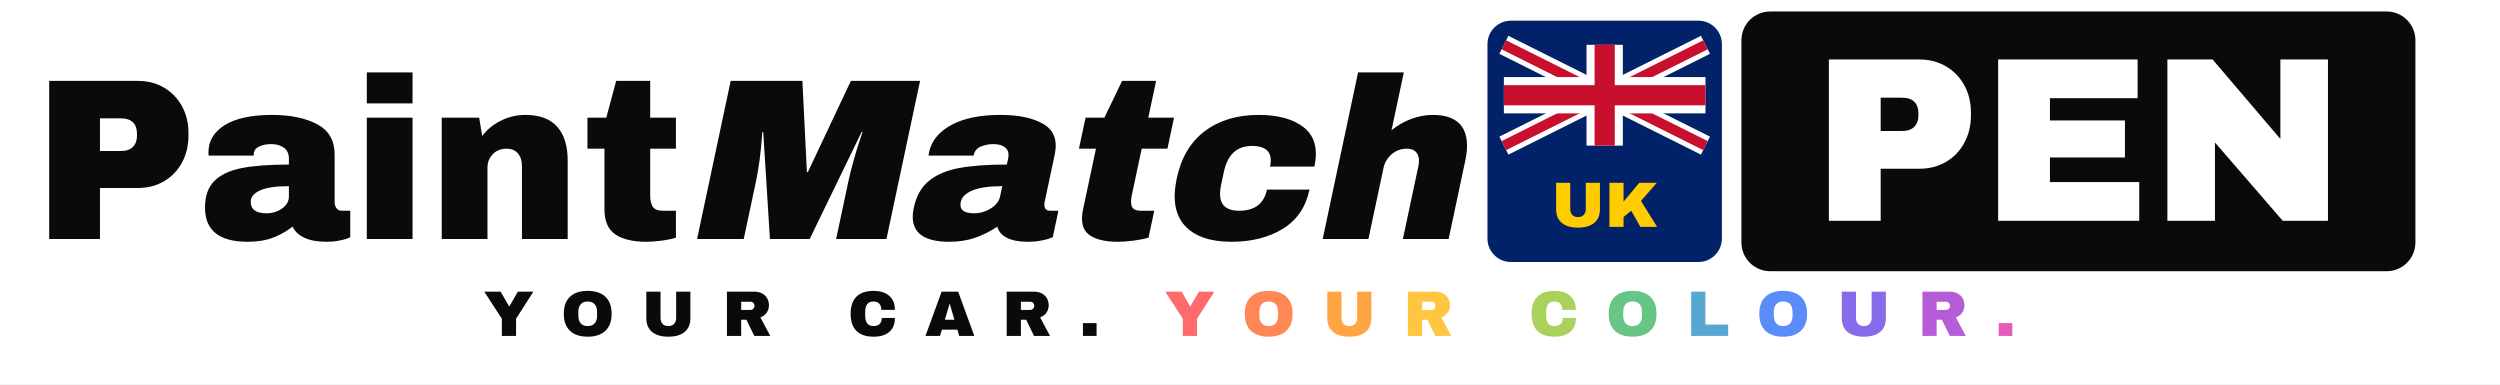
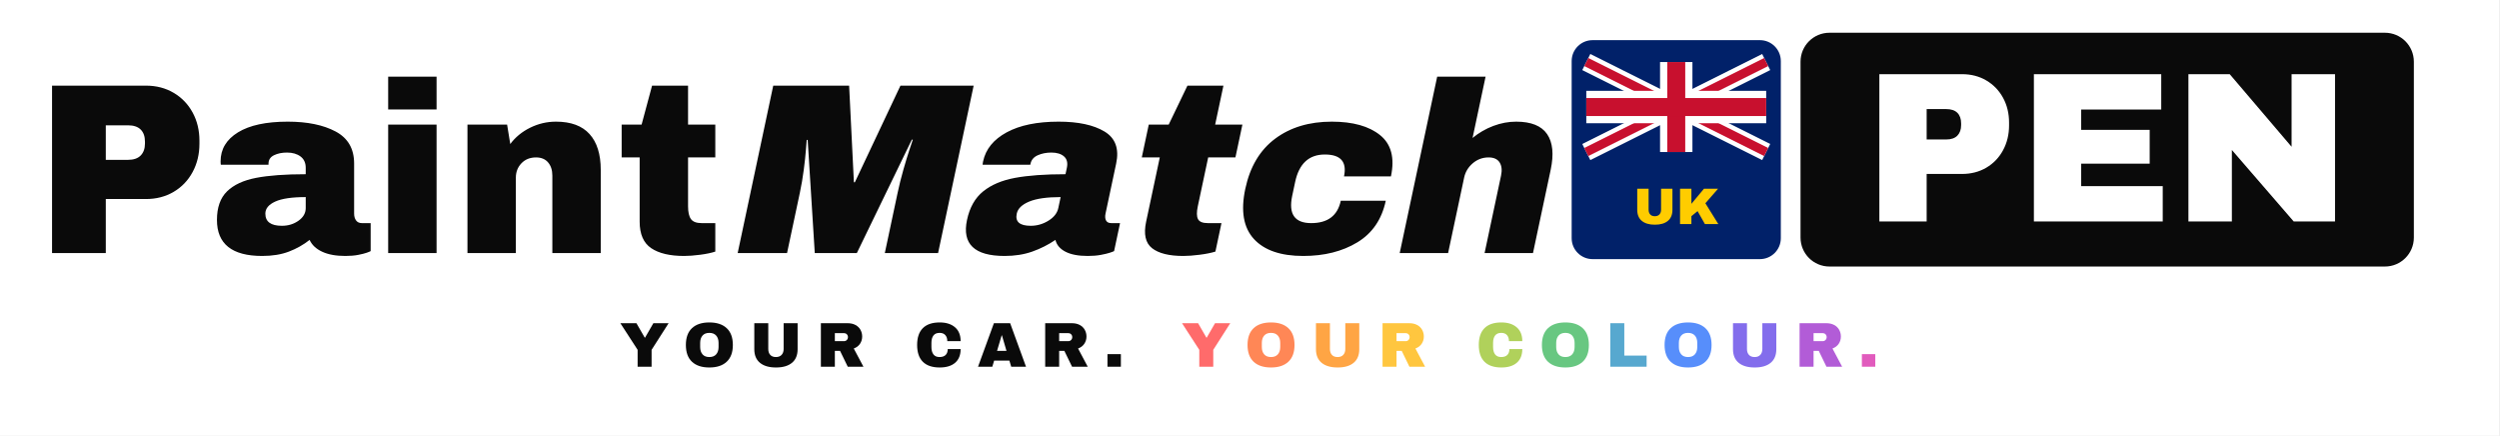
- <svg xmlns="http://www.w3.org/2000/svg" viewBox="0 0 2393.07 367.84" role="img" aria-label="PaintMatchPen">
+ <svg xmlns="http://www.w3.org/2000/svg" viewBox="0 0 2260.46 393.80" role="img" aria-label="PaintMatchPen">
  <rect width="100%" height="100%" fill="#FFFFFF" />
  <path d="M180.4 127.16V130.02Q180.4 144.1 174.24 155.54Q168.08 166.98 157.08 173.47Q146.08 179.96 132.0 179.96H95.7V228.8H47.08V77.44H132.0Q146.08 77.44 157.08 83.93Q168.08 90.42 174.24 101.75Q180.4 113.08 180.4 127.16ZM95.7 144.54H115.72Q123.42 144.54 127.27 140.58Q131.12 136.62 131.12 129.8V128.04Q131.12 121 127.27 117.15Q123.42 113.3 115.72 113.3H95.7Z M320.32 147.84V193.16Q320.32 196.9 322.08 199.32Q323.84 201.74 327.36 201.74H335.28V227.04Q334.62 227.48 331.87 228.47Q329.12 229.46 324.06 230.45Q319.0 231.44 312.4 231.44Q299.64 231.44 291.39 227.59Q283.14 223.74 280.06 216.92Q271.7 223.52 261.36 227.48Q251.02 231.44 237.16 231.44Q196.24 231.44 196.24 198.88Q196.24 181.94 205.37 173.03Q214.5 164.12 231.66 160.82Q248.82 157.52 276.54 157.52V151.8Q276.54 144.98 271.81 141.46Q267.08 137.94 259.6 137.94Q252.78 137.94 247.83 140.36Q242.88 142.78 242.88 148.06V148.94H199.76Q199.54 147.84 199.54 145.86Q199.54 129.36 215.27 119.68Q231.0 110 260.26 110Q286.88 110 303.6 118.91Q320.32 127.82 320.32 147.84ZM240.02 193.16Q240.02 204.16 254.98 204.16Q263.56 204.16 270.05 199.54Q276.54 194.92 276.54 188.1V178.2Q257.84 178.2 248.93 182.27Q240.02 186.34 240.02 193.16Z M351.12 99.0V69.3H394.9V99.0ZM351.12 228.8V112.64H394.9V228.8Z M543.4 153.56V228.8H499.62V158.84Q499.62 151.36 495.77 146.85Q491.92 142.34 484.88 142.34Q476.74 142.34 471.68 147.62Q466.62 152.9 466.62 160.6V228.8H422.84V112.64H458.7L461.56 130.24Q468.38 121 479.49 115.5Q490.6 110 502.92 110Q523.16 110 533.28 121.22Q543.4 132.44 543.4 153.56Z M647.02 112.64V142.34H622.38V186.56Q622.38 194.48 625.02 198.11Q627.66 201.74 634.7 201.74H647.02V227.48Q641.74 229.24 633.38 230.34Q625.02 231.44 618.86 231.44Q599.5 231.44 589.05 224.4Q578.6 217.36 578.6 200.42V142.34H562.32V112.64H580.36L589.82 77.44H622.38V112.64Z" fill="#0A0A0A" />
  <path d="M800.36 228.8 811.957 174.24Q814.108 164.12 817.146 153.45Q820.184 142.78 822.607 135.52Q825.03 128.26 825.671 126.28H824.791L775.06 228.8H737.0L730.585 126.5H729.705Q729.504 128.48 728.974 135.63Q728.444 142.78 727.056 153.45Q725.668 164.12 723.517 174.24L711.92 228.8H667.26L699.433 77.44H768.073L772.388 164.78H773.268L814.493 77.44H880.713L848.54 228.8Z M1009.629 147.84 999.996 193.16Q999.201 196.9 1000.446 199.32Q1001.692 201.74 1005.212 201.74H1013.132L1007.754 227.04Q1007.001 227.48 1004.04 228.47Q1001.08 229.46 995.809 230.45Q990.539 231.44 983.939 231.44Q971.179 231.44 963.747 227.59Q956.316 223.74 954.685 216.92Q944.922 223.52 933.741 227.48Q922.559 231.44 908.699 231.44Q867.779 231.44 874.7 198.88Q878.3 181.94 889.324 173.03Q900.348 164.12 918.21 160.82Q936.071 157.52 963.791 157.52L965.007 151.8Q966.456 144.98 962.475 141.46Q958.493 137.94 951.013 137.94Q944.193 137.94 938.729 140.36Q933.264 142.78 932.142 148.06L931.955 148.94H888.835Q888.849 147.84 889.269 145.86Q892.777 129.36 910.564 119.68Q928.352 110 957.612 110Q984.232 110 999.058 118.91Q1013.884 127.82 1009.629 147.84ZM919.696 193.16Q917.357 204.16 932.317 204.16Q940.897 204.16 948.369 199.54Q955.841 194.92 957.291 188.1L959.395 178.2Q940.695 178.2 930.92 182.27Q921.145 186.34 919.696 193.16Z M1123.811 112.64 1117.498 142.34H1092.858L1083.458 186.56Q1081.775 194.48 1083.643 198.11Q1085.512 201.74 1092.552 201.74H1104.872L1099.401 227.48Q1093.746 229.24 1085.153 230.34Q1076.559 231.44 1070.399 231.44Q1051.039 231.44 1042.085 224.4Q1033.132 217.36 1036.732 200.42L1049.078 142.34H1032.798L1039.111 112.64H1057.151L1074.093 77.44H1106.653L1099.171 112.64Z M1258.17 159.5H1215.71Q1219.919 139.7 1198.359 139.7Q1176.799 139.7 1171.515 164.56L1168.849 177.1Q1163.612 201.74 1186.052 201.74Q1208.492 201.74 1212.794 181.5H1253.494Q1248.116 206.8 1227.788 219.12Q1207.459 231.44 1178.859 231.44Q1148.279 231.44 1134.172 216.04Q1120.066 200.64 1126.425 170.72Q1132.785 140.8 1153.438 125.4Q1174.092 110 1204.672 110Q1233.272 110 1248.386 122.21Q1263.501 134.42 1258.17 159.5Z M1371.432 110Q1391.672 110 1399.407 121.22Q1407.142 132.44 1402.653 153.56L1386.66 228.8H1342.88L1357.75 158.84Q1359.34 151.36 1356.449 146.85Q1353.558 142.34 1346.518 142.34Q1338.378 142.34 1332.195 147.62Q1326.013 152.9 1324.376 160.6L1309.88 228.8H1266.1L1300.003 69.3H1343.783L1331.999 124.74Q1340.535 117.7 1350.813 113.85Q1361.092 110 1371.432 110Z" fill="#0A0A0A" />
-   <rect x="1423.84" y="19.80" width="224.40" height="231.00" rx="22.44" ry="22.44" fill="#012169" />
-   <line x1="1439.55" y1="42.90" x2="1632.53" y2="139.39" stroke="#FFF" stroke-width="19.30" />
-   <line x1="1632.53" y1="42.90" x2="1439.55" y2="139.39" stroke="#FFF" stroke-width="19.30" />
-   <line x1="1439.55" y1="42.90" x2="1632.53" y2="139.39" stroke="#C8102E" stroke-width="9.65" />
-   <line x1="1632.53" y1="42.90" x2="1439.55" y2="139.39" stroke="#C8102E" stroke-width="9.65" />
-   <line x1="1536.04" y1="42.90" x2="1536.04" y2="139.39" stroke="#FFF" stroke-width="34.74" />
-   <line x1="1439.55" y1="91.15" x2="1632.53" y2="91.15" stroke="#FFF" stroke-width="34.74" />
-   <line x1="1536.04" y1="42.90" x2="1536.04" y2="139.39" stroke="#C8102E" stroke-width="19.30" />
-   <line x1="1439.55" y1="91.15" x2="1632.53" y2="91.15" stroke="#C8102E" stroke-width="19.30" />
-   <path d="M1510.55 217.89Q1500.501 217.89 1495.017 213.356Q1489.533 208.821 1489.533 200.182V174.998H1503.074V199.998Q1503.074 203.552 1504.974 205.666Q1506.873 207.78 1510.489 207.78Q1514.104 207.78 1516.034 205.635Q1517.964 203.491 1517.964 199.998V174.998H1531.506V200.182Q1531.506 208.821 1526.052 213.356Q1520.599 217.89 1510.55 217.89Z M1569.128 174.998H1585.917L1570.783 192.339L1586.224 217.155H1570.231L1561.469 201.714L1554.116 207.719V217.155H1540.574V174.998H1554.116V193.013Z" fill="#FFCC00" />
-   <rect x="1672.44" y="16.50" width="634.16" height="237.60" rx="22.0" ry="22.0" fill="#0A0A0A" stroke="#0A0A0A" stroke-width="11.0" />
-   <path d="M1886.632 107.659V110.576Q1886.632 124.938 1880.349 136.607Q1874.066 148.276 1862.846 154.895Q1851.626 161.515 1837.264 161.515H1800.238V211.332H1750.646V56.945H1837.264Q1851.626 56.945 1862.846 63.565Q1874.066 70.184 1880.349 81.741Q1886.632 93.298 1886.632 107.659ZM1800.238 125.387H1820.658Q1828.512 125.387 1832.439 121.348Q1836.366 117.308 1836.366 110.352V108.557Q1836.366 101.376 1832.439 97.449Q1828.512 93.522 1820.658 93.522H1800.238Z M1912.662 56.945H2046.18V93.971H1962.255V115.289H2034.063V150.744H1962.255V174.306H2047.751V211.332H1912.662Z M2185.084 211.332 2120.232 136.382V211.332H2074.679V56.945H2117.988L2182.84 133.016V56.945H2228.393V211.332Z" fill="#FFF" />
-   <path d="M493.986 321.552H480.372V305.105L463.555 279.171H479.202L487.333 293.278H487.579L495.711 279.171H510.556L493.986 305.105Z" fill="#0A0A0A" />
-   <path d="M585.462 300.362Q585.462 311.08 579.487 316.686Q573.511 322.291 562.547 322.291Q551.582 322.291 545.637 316.716Q539.693 311.142 539.693 300.362Q539.693 289.582 545.637 284.007Q551.582 278.432 562.547 278.432Q573.511 278.432 579.487 284.038Q585.462 289.643 585.462 300.362ZM553.615 298.39V302.333Q553.615 306.83 555.894 309.478Q558.173 312.127 562.547 312.127Q566.92 312.127 569.23 309.478Q571.54 306.83 571.54 302.333V298.39Q571.54 293.894 569.23 291.245Q566.92 288.596 562.547 288.596Q558.173 288.596 555.894 291.245Q553.615 293.894 553.615 298.39Z" fill="#0A0A0A" />
-   <path d="M639.793 322.291Q629.691 322.291 624.177 317.733Q618.664 313.174 618.664 304.489V279.171H632.278V304.304Q632.278 307.877 634.187 310.002Q636.097 312.127 639.731 312.127Q643.366 312.127 645.306 309.971Q647.247 307.815 647.247 304.304V279.171H660.86V304.489Q660.86 313.174 655.378 317.733Q649.895 322.291 639.793 322.291Z" fill="#0A0A0A" />
-   <path d="M727.881 303.811 737.306 321.552H722.029L714.514 306.09H709.463V321.552H695.849V279.171H721.783Q726.341 279.171 729.575 280.927Q732.809 282.682 734.441 285.67Q736.074 288.658 736.074 292.169Q736.074 296.05 733.979 299.191Q731.885 302.333 727.881 303.811ZM718.395 288.842H709.463V296.666H718.395Q719.996 296.666 721.105 295.526Q722.214 294.386 722.214 292.723Q722.214 291.06 721.105 289.951Q719.996 288.842 718.395 288.842Z" fill="#0A0A0A" />
+   <rect x="1421.64" y="36.30" width="189.20" height="198.00" rx="18.92" ry="18.92" fill="#012169" />
+   <line x1="1434.88" y1="56.10" x2="1597.60" y2="137.46" stroke="#FFF" stroke-width="16.27" />
+   <line x1="1597.60" y1="56.10" x2="1434.88" y2="137.46" stroke="#FFF" stroke-width="16.27" />
+   <line x1="1434.88" y1="56.10" x2="1597.60" y2="137.46" stroke="#C8102E" stroke-width="8.14" />
+   <line x1="1597.60" y1="56.10" x2="1434.88" y2="137.46" stroke="#C8102E" stroke-width="8.14" />
+   <line x1="1516.24" y1="56.10" x2="1516.24" y2="137.46" stroke="#FFF" stroke-width="29.29" />
+   <line x1="1434.88" y1="96.78" x2="1597.60" y2="96.78" stroke="#FFF" stroke-width="29.29" />
+   <line x1="1516.24" y1="56.10" x2="1516.24" y2="137.46" stroke="#C8102E" stroke-width="16.27" />
+   <line x1="1434.88" y1="96.78" x2="1597.60" y2="96.78" stroke="#C8102E" stroke-width="16.27" />
+   <path d="M1496.902 203.17Q1489.279 203.17 1485.118 199.731Q1480.958 196.291 1480.958 189.736V170.631H1491.231V189.597Q1491.231 192.293 1492.672 193.897Q1494.113 195.5 1496.856 195.5Q1499.598 195.5 1501.063 193.873Q1502.527 192.246 1502.527 189.597V170.631H1512.8V189.736Q1512.8 196.291 1508.663 199.731Q1504.526 203.17 1496.902 203.17Z M1541.342 170.631H1554.079L1542.597 183.786L1554.311 202.613H1542.179L1535.531 190.898L1529.953 195.454V202.613H1519.68V170.631H1529.953V184.298Z" fill="#FFCC00" />
+   <rect x="1632.84" y="33.79" width="546.43" height="203.02" rx="22.0" ry="22.0" fill="#0A0A0A" stroke="#0A0A0A" stroke-width="8.36" />
+   <path d="M1817.288 110.822V113.339Q1817.288 125.729 1811.867 135.796Q1806.446 145.864 1796.766 151.575Q1787.086 157.286 1774.696 157.286H1742.752V200.265H1699.966V67.068H1774.696Q1787.086 67.068 1796.766 72.78Q1806.446 78.491 1811.867 88.461Q1817.288 98.432 1817.288 110.822ZM1742.752 126.116H1760.37Q1767.146 126.116 1770.534 122.632Q1773.922 119.147 1773.922 113.145V111.596Q1773.922 105.401 1770.534 102.013Q1767.146 98.625 1760.37 98.625H1742.752Z M1839.746 67.068H1954.938V99.012H1882.531V117.404H1944.483V147.993H1882.531V168.321H1956.293V200.265H1839.746Z M2074.776 200.265 2018.826 135.603V200.265H1979.525V67.068H2016.89L2072.84 132.699V67.068H2112.141V200.265Z" fill="#FFF" />
+   <path d="M589.402 331.584H576.761V316.312L561.145 292.23H575.674L583.224 305.329H583.453L591.004 292.23H604.789L589.402 316.312Z" fill="#0A0A0A" />
+   <path d="M662.904 311.907Q662.904 321.86 657.356 327.065Q651.807 332.27 641.626 332.27Q631.444 332.27 625.924 327.094Q620.404 321.917 620.404 311.907Q620.404 301.897 625.924 296.721Q631.444 291.544 641.626 291.544Q651.807 291.544 657.356 296.749Q662.904 301.954 662.904 311.907ZM633.332 310.077V313.738Q633.332 317.913 635.448 320.373Q637.564 322.832 641.626 322.832Q645.687 322.832 647.832 320.373Q649.977 317.913 649.977 313.738V310.077Q649.977 305.901 647.832 303.442Q645.687 300.982 641.626 300.982Q637.564 300.982 635.448 303.442Q633.332 305.901 633.332 310.077Z" fill="#0A0A0A" />
+   <path d="M701.914 332.27Q692.534 332.27 687.414 328.038Q682.295 323.805 682.295 315.74V292.23H694.936V315.568Q694.936 318.886 696.709 320.859Q698.482 322.832 701.857 322.832Q705.232 322.832 707.034 320.83Q708.836 318.828 708.836 315.568V292.23H721.477V315.74Q721.477 323.805 716.386 328.038Q711.295 332.27 701.914 332.27Z" fill="#0A0A0A" />
+   <path d="M772.27 315.11 781.022 331.584H766.836L759.858 317.227H755.168V331.584H742.526V292.23H766.608Q770.84 292.23 773.843 293.861Q776.846 295.491 778.362 298.265Q779.878 301.039 779.878 304.3Q779.878 307.903 777.933 310.82Q775.988 313.738 772.27 315.11ZM763.462 301.211H755.168V308.475H763.462Q764.949 308.475 765.978 307.417Q767.008 306.359 767.008 304.814Q767.008 303.27 765.978 302.24Q764.949 301.211 763.462 301.211Z" fill="#0A0A0A" />
  <path d="" fill="#0A0A0A" />
-   <path d="M856.625 296.604H843.627Q843.627 292.908 841.687 290.752Q839.747 288.596 836.174 288.596Q832.047 288.596 830.106 291.183Q828.166 293.77 828.166 298.39V302.333Q828.166 306.891 830.106 309.509Q832.047 312.127 836.051 312.127Q839.993 312.127 842.026 310.094Q844.059 308.062 844.059 304.366H856.625Q856.625 313.051 851.297 317.671Q845.968 322.291 836.235 322.291Q825.394 322.291 819.819 316.747Q814.244 311.203 814.244 300.362Q814.244 289.52 819.819 283.976Q825.394 278.432 836.235 278.432Q845.66 278.432 851.143 283.144Q856.625 287.857 856.625 296.604Z" fill="#0A0A0A" />
-   <path d="M918.225 321.552 916.439 315.577H901.593L899.807 321.552H885.885L901.347 279.171H917.178L932.639 321.552ZM904.427 306.09H913.605L909.17 290.998H908.923Z" fill="#0A0A0A" />
-   <path d="M995.656 303.811 1005.081 321.552H989.804L982.289 306.09H977.238V321.552H963.624V279.171H989.558Q994.116 279.171 997.35 280.927Q1000.584 282.682 1002.217 285.67Q1003.849 288.658 1003.849 292.169Q1003.849 296.05 1001.755 299.191Q999.66 302.333 995.656 303.811ZM986.17 288.842H977.238V296.666H986.17Q987.771 296.666 988.88 295.526Q989.989 294.386 989.989 292.723Q989.989 291.06 988.88 289.951Q987.771 288.842 986.17 288.842Z" fill="#0A0A0A" />
-   <path d="M1036.62 321.552V309.294H1049.679V321.552Z" fill="#0A0A0A" />
-   <path d="M1145.837 321.552H1132.223V305.105L1115.407 279.171H1131.053L1139.184 293.278H1139.431L1147.562 279.171H1162.407L1145.837 305.105Z" fill="rgb(255,107,107)" />
-   <path d="M1237.313 300.362Q1237.313 311.08 1231.338 316.686Q1225.363 322.291 1214.398 322.291Q1203.433 322.291 1197.489 316.716Q1191.544 311.142 1191.544 300.362Q1191.544 289.582 1197.489 284.007Q1203.433 278.432 1214.398 278.432Q1225.363 278.432 1231.338 284.038Q1237.313 289.643 1237.313 300.362ZM1205.466 298.39V302.333Q1205.466 306.83 1207.745 309.478Q1210.024 312.127 1214.398 312.127Q1218.771 312.127 1221.081 309.478Q1223.391 306.83 1223.391 302.333V298.39Q1223.391 293.894 1221.081 291.245Q1218.771 288.596 1214.398 288.596Q1210.024 288.596 1207.745 291.245Q1205.466 293.894 1205.466 298.39Z" fill="rgb(255,135,86)" />
-   <path d="M1291.644 322.291Q1281.542 322.291 1276.029 317.733Q1270.515 313.174 1270.515 304.489V279.171H1284.129V304.304Q1284.129 307.877 1286.039 310.002Q1287.948 312.127 1291.583 312.127Q1295.217 312.127 1297.157 309.971Q1299.098 307.815 1299.098 304.304V279.171H1312.711V304.489Q1312.711 313.174 1307.229 317.733Q1301.747 322.291 1291.644 322.291Z" fill="rgb(255,165,68)" />
-   <path d="M1379.732 303.811 1389.157 321.552H1373.88L1366.365 306.09H1361.314V321.552H1347.7V279.171H1373.634Q1378.192 279.171 1381.426 280.927Q1384.66 282.682 1386.293 285.67Q1387.925 288.658 1387.925 292.169Q1387.925 296.05 1385.831 299.191Q1383.736 302.333 1379.732 303.811ZM1370.246 288.842H1361.314V296.666H1370.246Q1371.847 296.666 1372.956 295.526Q1374.065 294.386 1374.065 292.723Q1374.065 291.06 1372.956 289.951Q1371.847 288.842 1370.246 288.842Z" fill="rgb(255,198,63)" />
-   <path d="" fill="rgb(221,213,73)" />
-   <path d="M1508.476 296.604H1495.479Q1495.479 292.908 1493.538 290.752Q1491.598 288.596 1488.025 288.596Q1483.898 288.596 1481.957 291.183Q1480.017 293.77 1480.017 298.39V302.333Q1480.017 306.891 1481.957 309.509Q1483.898 312.127 1487.902 312.127Q1491.844 312.127 1493.877 310.094Q1495.91 308.062 1495.91 304.366H1508.476Q1508.476 313.051 1503.148 317.671Q1497.819 322.291 1488.087 322.291Q1477.245 322.291 1471.67 316.747Q1466.095 311.203 1466.095 300.362Q1466.095 289.52 1471.67 283.976Q1477.245 278.432 1488.087 278.432Q1497.511 278.432 1502.994 283.144Q1508.476 287.857 1508.476 296.604Z" fill="rgb(171,209,93)" />
-   <path d="M1585.661 300.362Q1585.661 311.08 1579.686 316.686Q1573.711 322.291 1562.746 322.291Q1551.781 322.291 1545.837 316.716Q1539.892 311.142 1539.892 300.362Q1539.892 289.582 1545.837 284.007Q1551.781 278.432 1562.746 278.432Q1573.711 278.432 1579.686 284.038Q1585.661 289.643 1585.661 300.362ZM1553.814 298.39V302.333Q1553.814 306.83 1556.093 309.478Q1558.372 312.127 1562.746 312.127Q1567.119 312.127 1569.429 309.478Q1571.739 306.83 1571.739 302.333V298.39Q1571.739 293.894 1569.429 291.245Q1567.119 288.596 1562.746 288.596Q1558.372 288.596 1556.093 291.245Q1553.814 293.894 1553.814 298.39Z" fill="rgb(103,197,133)" />
-   <path d="M1618.863 279.171H1632.477V310.71H1654.222V321.552H1618.863Z" fill="rgb(86,167,210)" />
-   <path d="M1729.805 300.362Q1729.805 311.08 1723.83 316.686Q1717.855 322.291 1706.89 322.291Q1695.925 322.291 1689.981 316.716Q1684.036 311.142 1684.036 300.362Q1684.036 289.582 1689.981 284.007Q1695.925 278.432 1706.89 278.432Q1717.855 278.432 1723.83 284.038Q1729.805 289.643 1729.805 300.362ZM1697.958 298.39V302.333Q1697.958 306.83 1700.237 309.478Q1702.516 312.127 1706.89 312.127Q1711.263 312.127 1713.573 309.478Q1715.883 306.83 1715.883 302.333V298.39Q1715.883 293.894 1713.573 291.245Q1711.263 288.596 1706.89 288.596Q1702.516 288.596 1700.237 291.245Q1697.958 293.894 1697.958 298.39Z" fill="rgb(90,140,250)" />
-   <path d="M1784.136 322.291Q1774.034 322.291 1768.521 317.733Q1763.007 313.174 1763.007 304.489V279.171H1776.621V304.304Q1776.621 307.877 1778.531 310.002Q1780.44 312.127 1784.075 312.127Q1787.709 312.127 1789.649 309.971Q1791.59 307.815 1791.59 304.304V279.171H1805.203V304.489Q1805.203 313.174 1799.721 317.733Q1794.239 322.291 1784.136 322.291Z" fill="rgb(134,107,235)" />
-   <path d="M1872.224 303.811 1881.649 321.552H1866.372L1858.857 306.09H1853.806V321.552H1840.192V279.171H1866.126Q1870.684 279.171 1873.918 280.927Q1877.152 282.682 1878.785 285.67Q1880.417 288.658 1880.417 292.169Q1880.417 296.05 1878.323 299.191Q1876.228 302.333 1872.224 303.811ZM1862.738 288.842H1853.806V296.666H1862.738Q1864.339 296.666 1865.448 295.526Q1866.557 294.386 1866.557 292.723Q1866.557 291.06 1865.448 289.951Q1864.339 288.842 1862.738 288.842Z" fill="rgb(181,92,214)" />
-   <path d="M1913.188 321.552V309.294H1926.247V321.552Z" fill="rgb(228,91,188)" />
+   <path d="M868.938 308.418H856.869Q856.869 304.986 855.067 302.984Q853.266 300.982 849.948 300.982Q846.116 300.982 844.314 303.384Q842.512 305.787 842.512 310.077V313.738Q842.512 317.97 844.314 320.401Q846.116 322.832 849.834 322.832Q853.494 322.832 855.382 320.945Q857.27 319.057 857.27 315.625H868.938Q868.938 323.69 863.991 327.98Q859.043 332.27 850.005 332.27Q839.938 332.27 834.761 327.122Q829.585 321.974 829.585 311.907Q829.585 301.84 834.761 296.692Q839.938 291.544 850.005 291.544Q858.757 291.544 863.848 295.92Q868.938 300.296 868.938 308.418Z" fill="#0A0A0A" />
+   <path d="M914.698 331.584 913.04 326.036H899.254L897.596 331.584H884.668L899.026 292.23H913.726L928.083 331.584ZM901.886 317.227H910.408L906.29 303.213H906.061Z" fill="#0A0A0A" />
+   <path d="M975.159 315.11 983.91 331.584H969.725L962.746 317.227H958.056V331.584H945.415V292.23H969.496Q973.729 292.23 976.732 293.861Q979.735 295.491 981.251 298.265Q982.766 301.039 982.766 304.3Q982.766 307.903 980.822 310.82Q978.877 313.738 975.159 315.11ZM966.35 301.211H958.056V308.475H966.35Q967.837 308.475 968.867 307.417Q969.896 306.359 969.896 304.814Q969.896 303.27 968.867 302.24Q967.837 301.211 966.35 301.211Z" fill="#0A0A0A" />
+   <path d="M1001.757 331.584V320.201H1013.883V331.584Z" fill="#0A0A0A" />
+   <path d="M1097.452 331.584H1084.811V316.312L1069.196 292.23H1083.724L1091.275 305.329H1091.504L1099.054 292.23H1112.839L1097.452 316.312Z" fill="rgb(255,107,107)" />
+   <path d="M1170.954 311.907Q1170.954 321.86 1165.406 327.065Q1159.858 332.27 1149.676 332.27Q1139.494 332.27 1133.975 327.094Q1128.455 321.917 1128.455 311.907Q1128.455 301.897 1133.975 296.721Q1139.494 291.544 1149.676 291.544Q1159.858 291.544 1165.406 296.749Q1170.954 301.954 1170.954 311.907ZM1141.382 310.077V313.738Q1141.382 317.913 1143.498 320.373Q1145.615 322.832 1149.676 322.832Q1153.737 322.832 1155.882 320.373Q1158.027 317.913 1158.027 313.738V310.077Q1158.027 305.901 1155.882 303.442Q1153.737 300.982 1149.676 300.982Q1145.615 300.982 1143.498 303.442Q1141.382 305.901 1141.382 310.077Z" fill="rgb(255,135,86)" />
+   <path d="M1209.965 332.27Q1200.584 332.27 1195.465 328.038Q1190.345 323.805 1190.345 315.74V292.23H1202.986V315.568Q1202.986 318.886 1204.76 320.859Q1206.533 322.832 1209.908 322.832Q1213.282 322.832 1215.084 320.83Q1216.886 318.828 1216.886 315.568V292.23H1229.527V315.74Q1229.527 323.805 1224.436 328.038Q1219.346 332.27 1209.965 332.27Z" fill="rgb(255,165,68)" />
+   <path d="M1280.321 315.11 1289.072 331.584H1274.887L1267.908 317.227H1263.218V331.584H1250.577V292.23H1274.658Q1278.891 292.23 1281.894 293.861Q1284.897 295.491 1286.413 298.265Q1287.928 301.039 1287.928 304.3Q1287.928 307.903 1285.984 310.82Q1284.039 313.738 1280.321 315.11ZM1271.512 301.211H1263.218V308.475H1271.512Q1272.999 308.475 1274.029 307.417Q1275.058 306.359 1275.058 304.814Q1275.058 303.27 1274.029 302.24Q1272.999 301.211 1271.512 301.211Z" fill="rgb(255,198,63)" />
+   <path d="" fill="rgb(220,213,74)" />
+   <path d="M1376.989 308.418H1364.92Q1364.92 304.986 1363.118 302.984Q1361.316 300.982 1357.998 300.982Q1354.166 300.982 1352.364 303.384Q1350.562 305.787 1350.562 310.077V313.738Q1350.562 317.97 1352.364 320.401Q1354.166 322.832 1357.884 322.832Q1361.545 322.832 1363.432 320.945Q1365.32 319.057 1365.32 315.625H1376.989Q1376.989 323.69 1372.041 327.98Q1367.093 332.27 1358.056 332.27Q1347.988 332.27 1342.812 327.122Q1337.635 321.974 1337.635 311.907Q1337.635 301.84 1342.812 296.692Q1347.988 291.544 1358.056 291.544Q1366.807 291.544 1371.898 295.92Q1376.989 300.296 1376.989 308.418Z" fill="rgb(176,209,91)" />
+   <path d="M1437.22 311.907Q1437.22 321.86 1431.672 327.065Q1426.124 332.27 1415.942 332.27Q1405.76 332.27 1400.241 327.094Q1394.721 321.917 1394.721 311.907Q1394.721 301.897 1400.241 296.721Q1405.76 291.544 1415.942 291.544Q1426.124 291.544 1431.672 296.749Q1437.22 301.954 1437.22 311.907ZM1407.648 310.077V313.738Q1407.648 317.913 1409.764 320.373Q1411.881 322.832 1415.942 322.832Q1420.003 322.832 1422.148 320.373Q1424.293 317.913 1424.293 313.738V310.077Q1424.293 305.901 1422.148 303.442Q1420.003 300.982 1415.942 300.982Q1411.881 300.982 1409.764 303.442Q1407.648 305.901 1407.648 310.077Z" fill="rgb(104,199,129)" />
+   <path d="M1456.611 292.23H1469.252V321.517H1489.444V331.584H1456.611Z" fill="rgb(87,168,207)" />
+   <path d="M1548.188 311.907Q1548.188 321.86 1542.64 327.065Q1537.092 332.27 1526.91 332.27Q1516.728 332.27 1511.209 327.094Q1505.689 321.917 1505.689 311.907Q1505.689 301.897 1511.209 296.721Q1516.728 291.544 1526.91 291.544Q1537.092 291.544 1542.64 296.749Q1548.188 301.954 1548.188 311.907ZM1518.616 310.077V313.738Q1518.616 317.913 1520.732 320.373Q1522.849 322.832 1526.91 322.832Q1530.971 322.832 1533.116 320.373Q1535.261 317.913 1535.261 313.738V310.077Q1535.261 305.901 1533.116 303.442Q1530.971 300.982 1526.91 300.982Q1522.849 300.982 1520.732 303.442Q1518.616 305.901 1518.616 310.077Z" fill="rgb(87,142,251)" />
+   <path d="M1587.199 332.27Q1577.818 332.27 1572.699 328.038Q1567.579 323.805 1567.579 315.74V292.23H1580.22V315.568Q1580.22 318.886 1581.994 320.859Q1583.767 322.832 1587.142 322.832Q1590.516 322.832 1592.318 320.83Q1594.12 318.828 1594.12 315.568V292.23H1606.761V315.74Q1606.761 323.805 1601.67 328.038Q1596.58 332.27 1587.199 332.27Z" fill="rgb(131,109,236)" />
+   <path d="M1657.555 315.11 1666.306 331.584H1652.121L1645.142 317.227H1640.452V331.584H1627.811V292.23H1651.892Q1656.125 292.23 1659.128 293.861Q1662.131 295.491 1663.647 298.265Q1665.162 301.039 1665.162 304.3Q1665.162 307.903 1663.218 310.82Q1661.273 313.738 1657.555 315.11ZM1648.746 301.211H1640.452V308.475H1648.746Q1650.233 308.475 1651.263 307.417Q1652.292 306.359 1652.292 304.814Q1652.292 303.27 1651.263 302.24Q1650.233 301.211 1648.746 301.211Z" fill="rgb(178,92,215)" />
+   <path d="M1684.153 331.584V320.201H1696.279V331.584Z" fill="rgb(225,91,189)" />
</svg>
